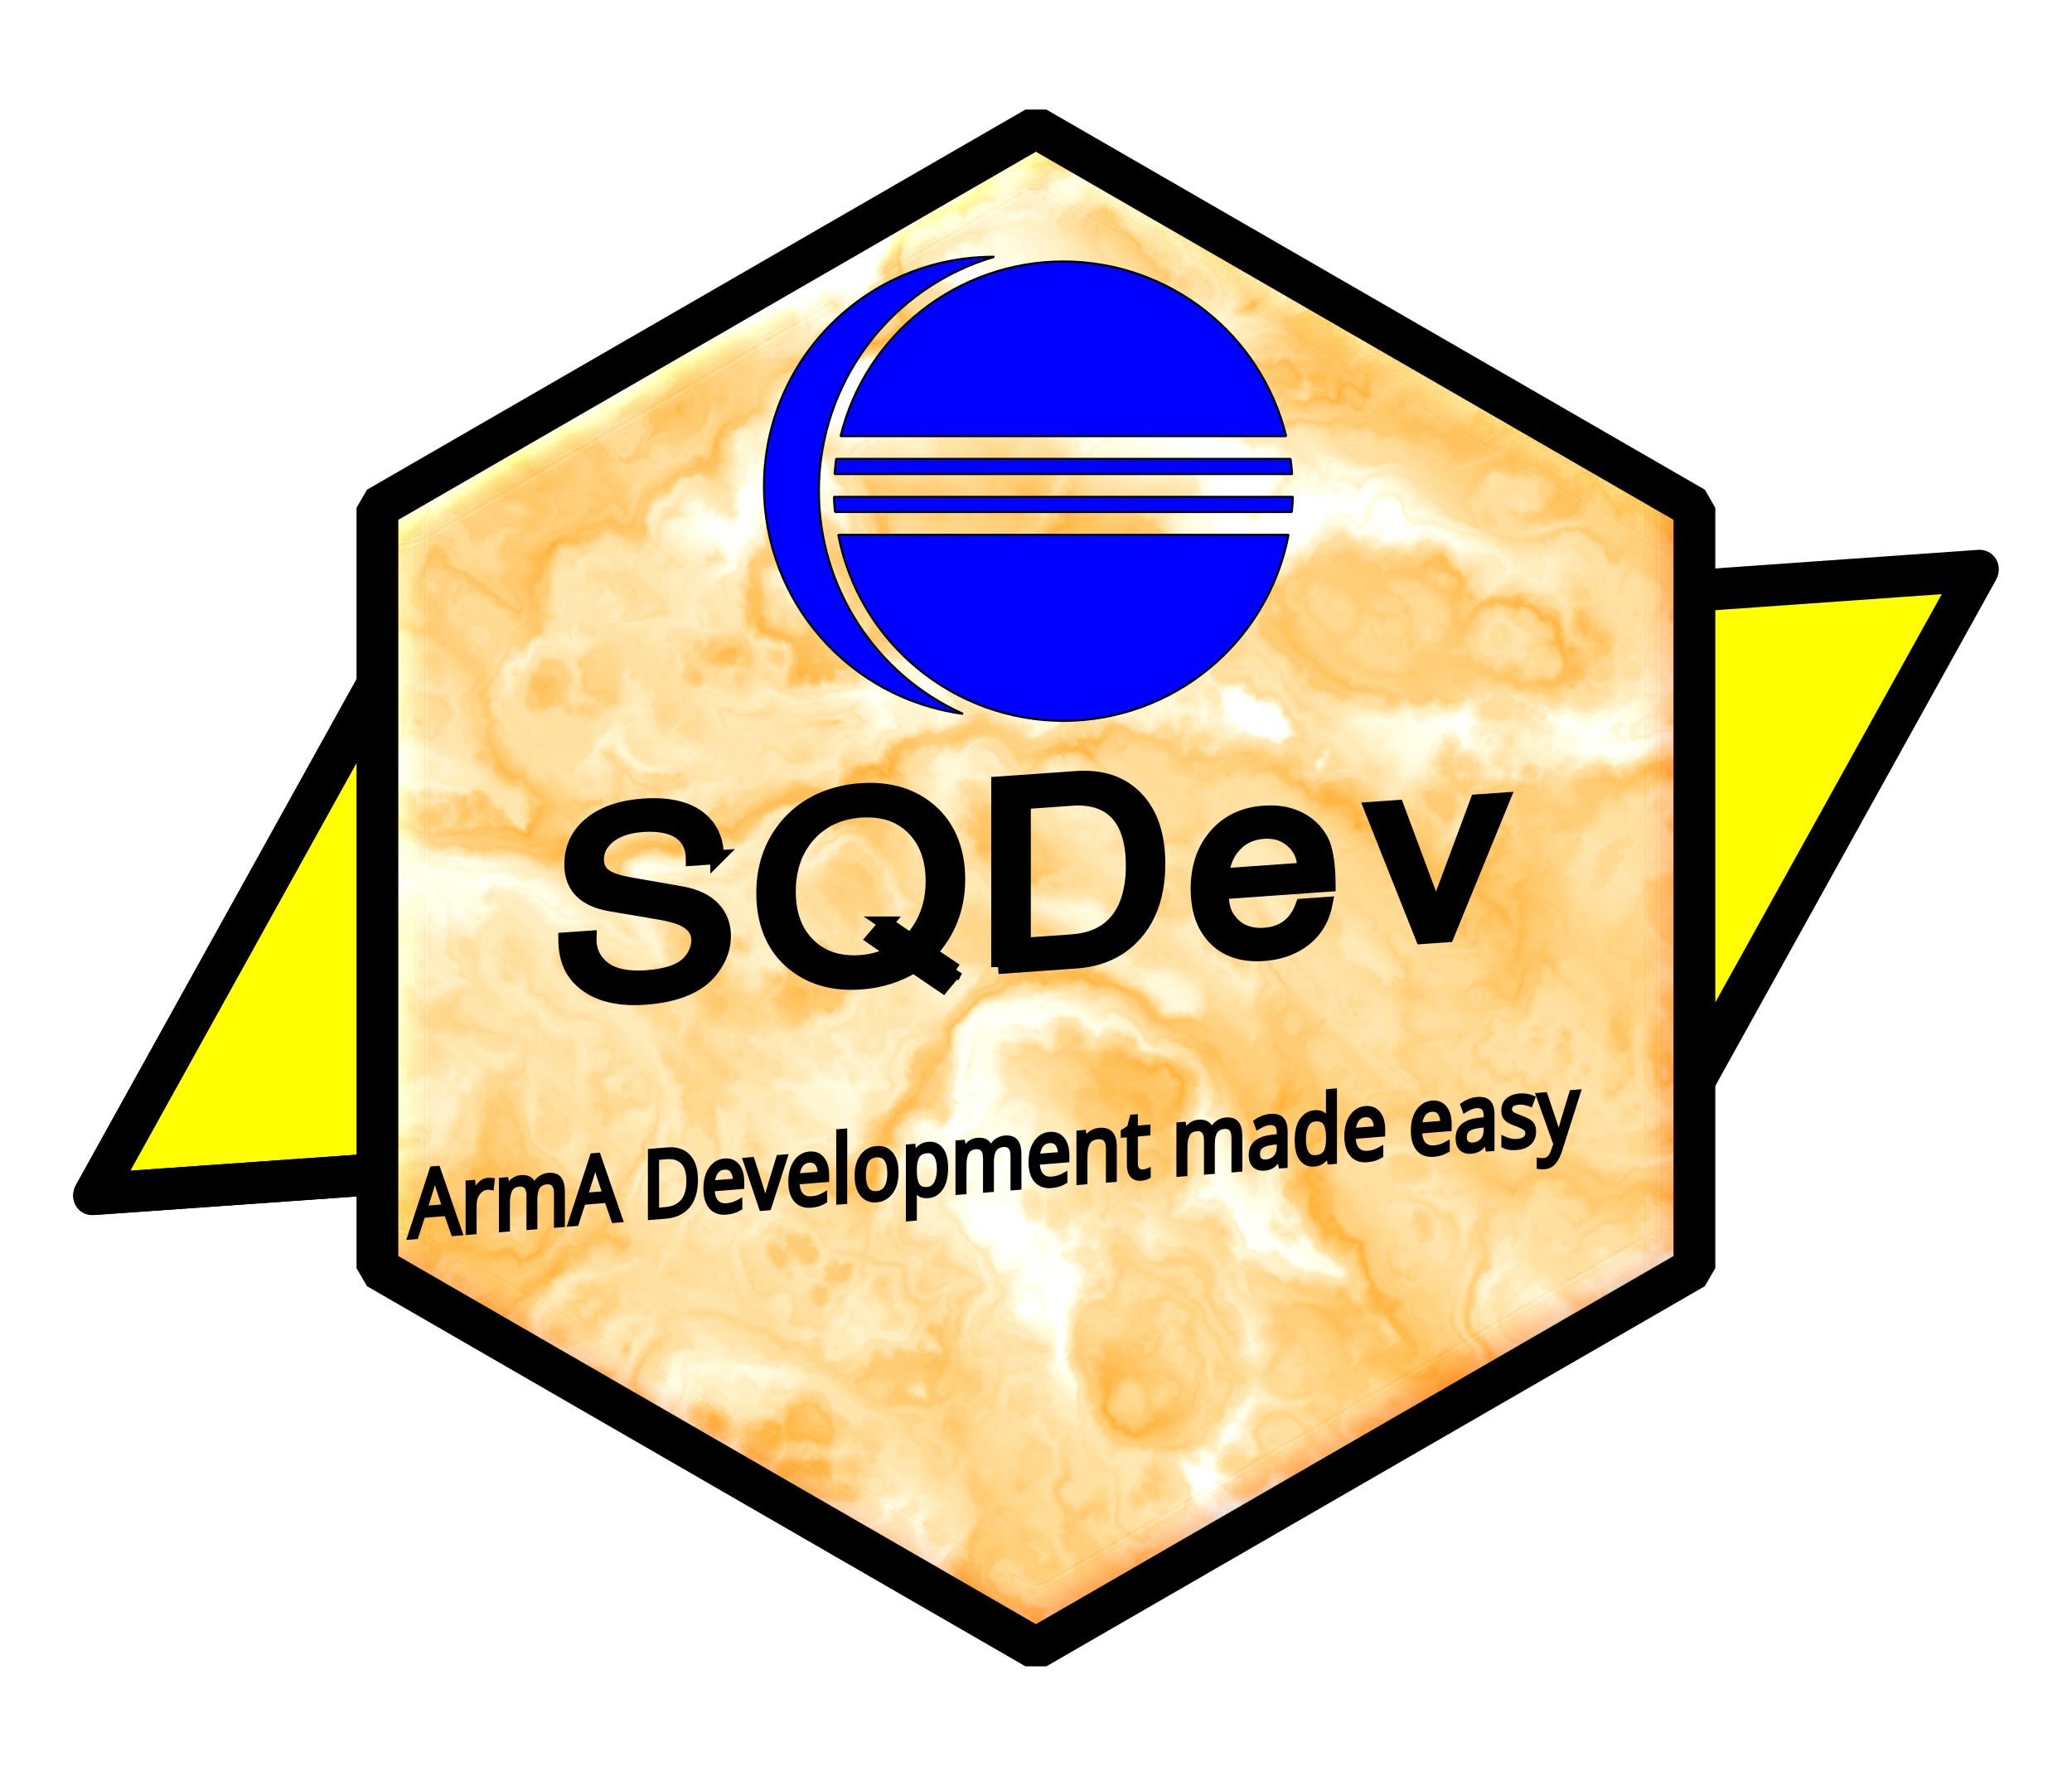
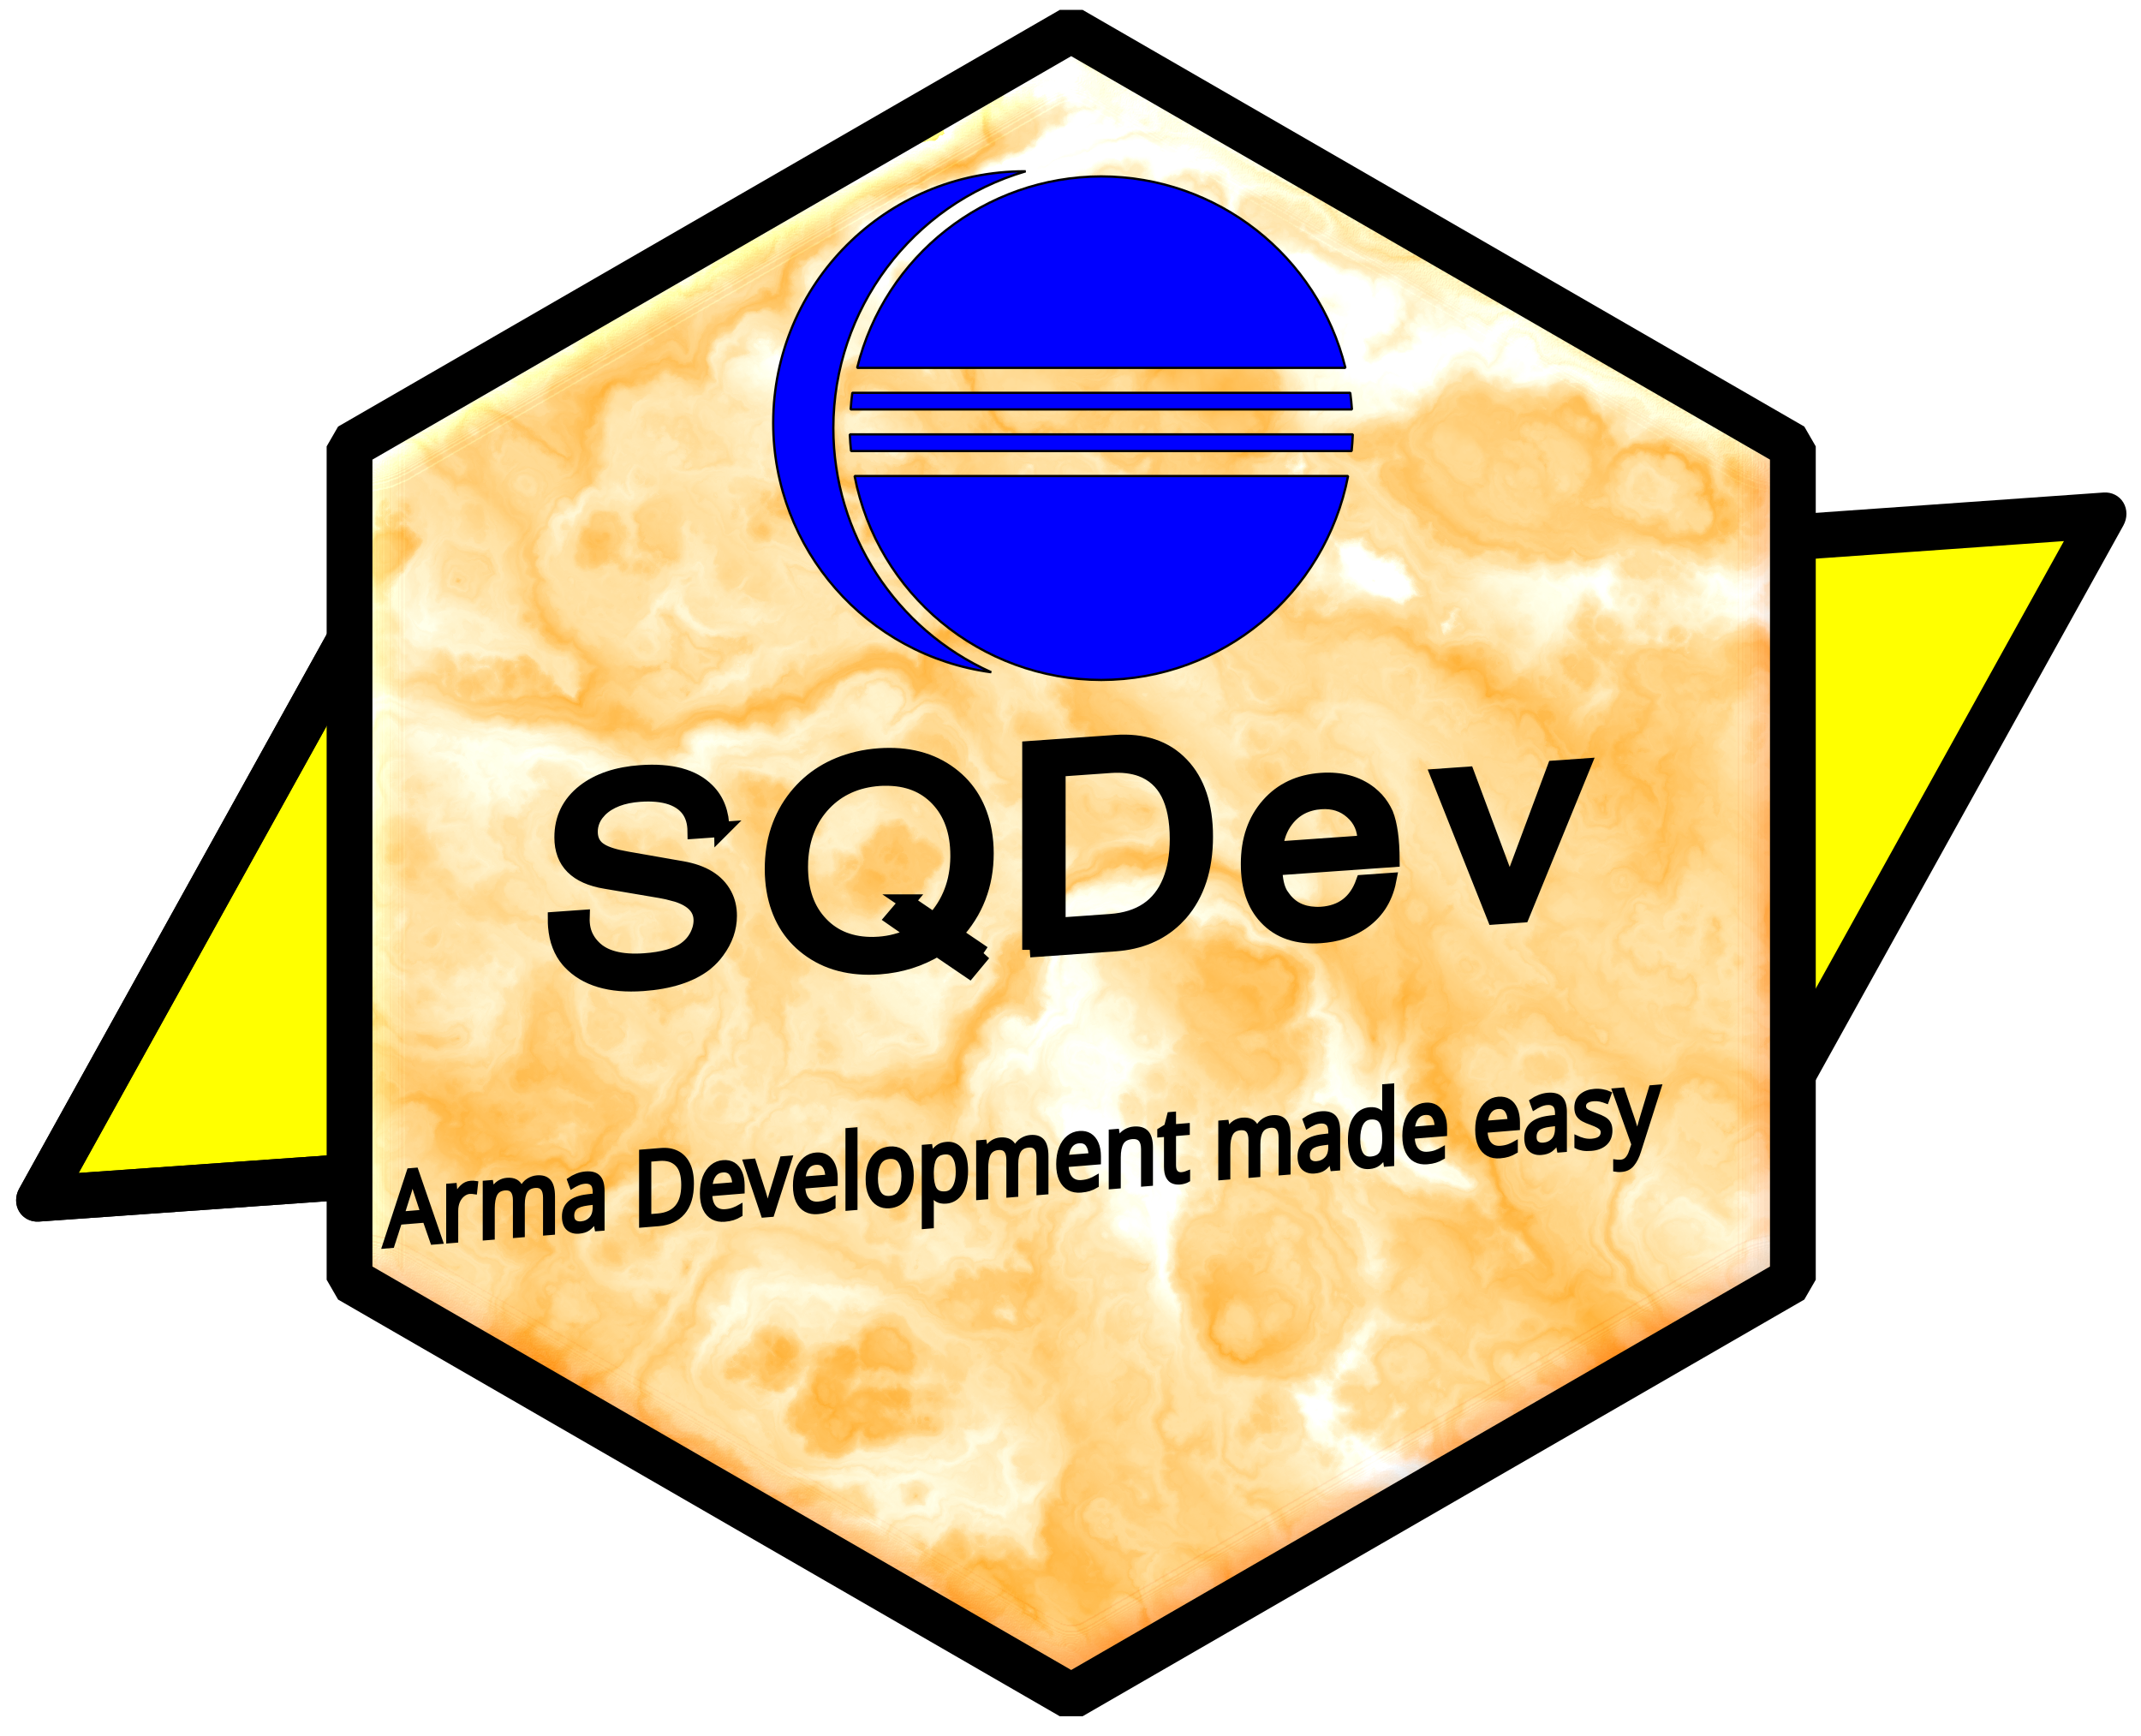
- <svg xmlns="http://www.w3.org/2000/svg" width="140mm" height="120mm" viewBox="0 0 496.063 425.197" id="svg2" version="1.1">
+ <svg xmlns="http://www.w3.org/2000/svg" width="132mm" height="107mm" viewBox="0 0 467.716 379.134" id="svg2" version="1.1">
  <defs id="defs4">
-     <filter height="1.5" y="-0.25" width="1.5" x="-0.25" style="color-interpolation-filters:sRGB;" id="filter5555">
+     <filter height="1.5" y="-0.25" width="1.5" x="-0.25" style="color-interpolation-filters:sRGB" id="filter5555">
      <feGaussianBlur stdDeviation="4" result="result8" id="feGaussianBlur5557" />
      <feTurbulence seed="50" result="result7" type="turbulence" numOctaves="7" baseFrequency="0.01 0.01" id="feTurbulence5559" />
      <feColorMatrix result="result5" values="1 0 0 0 0 0 1 0 0 0 0 0 1 0 0 0 0 0 1.4 0 " id="feColorMatrix5561" />
      <feComposite result="result6" in="result5" operator="in" in2="result8" id="feComposite5563" />
      <feDisplacementMap in="result5" xChannelSelector="A" yChannelSelector="A" scale="100" result="result4" in2="result6" id="feDisplacementMap5565" />
      <feFlood flood-opacity="1" flood-color="rgb(224,224,224)" id="feFlood5567" />
      <feComposite result="result2" operator="atop" in2="result4" id="feComposite5569" />
      <feComposite in="result2" operator="atop" in2="SourceGraphic" result="result9" id="feComposite5571" />
      <feBlend result="fbSourceGraphic" mode="darken" in2="result9" id="feBlend5573" />
      <feGaussianBlur stdDeviation="5" in="fbSourceGraphic" result="result0" id="feGaussianBlur5575" />
-       <feSpecularLighting in="result0" result="result1" lighting-color="rgb(255,255,255)" surfaceScale="8" specularConstant="0.8" specularExponent="30" id="feSpecularLighting5577">
+       <feSpecularLighting in="result0" result="result1" lighting-color="#ffffff" surfaceScale="8" specularConstant="0.8" specularExponent="30" id="feSpecularLighting5577">
        <feDistantLight elevation="55" azimuth="235" id="feDistantLight5579" />
      </feSpecularLighting>
      <feComposite in2="fbSourceGraphic" in="result1" result="result2" operator="in" id="feComposite5581" />
-       <feComposite in="fbSourceGraphic" result="result4" operator="arithmetic" k2="1" k3="1" in2="result2" id="feComposite5583" />
+       <feComposite in="fbSourceGraphic" result="result4" operator="arithmetic" k2="1" k3="1" in2="result2" id="feComposite5583" k1="0" k4="0" />
    </filter>
  </defs>
-   <g id="layer1" transform="translate(0,-627.1654)">
-     <path transform="matrix(1,-0.07067973,0,-1,-125.3724,374.98)" style="font-style:normal;font-variant:normal;font-weight:500;font-stretch:semi-expanded;font-size:medium;line-height:125%;font-family:Jamrul;-inkscape-font-specification:'Jamrul, Medium Semi-Expanded';text-align:start;letter-spacing:0px;word-spacing:0px;writing-mode:lr-tb;text-anchor:start;fill:#ffff00;fill-opacity:1;stroke:none;stroke-width:10;stroke-linecap:butt;stroke-linejoin:round;stroke-miterlimit:4;stroke-dasharray:none;stroke-opacity:1" id="path3342" d="m 531.141,-548.549 67.77,117.381 -135.54,0 z" />
-     <path transform="matrix(1,-0.07067973,0,1,-125.3724,374.98)" d="m 215.667,431.168 67.77,117.381 -135.54,0 z" id="path3340" style="font-style:normal;font-variant:normal;font-weight:500;font-stretch:semi-expanded;font-size:medium;line-height:125%;font-family:Jamrul;-inkscape-font-specification:'Jamrul, Medium Semi-Expanded';text-align:start;letter-spacing:0px;word-spacing:0px;writing-mode:lr-tb;text-anchor:start;fill:#ffff00;fill-opacity:1;stroke:#000000;stroke-width:10;stroke-linecap:butt;stroke-linejoin:round;stroke-miterlimit:4;stroke-dasharray:none;stroke-opacity:1" />
-     <path style="font-style:normal;font-variant:normal;font-weight:500;font-stretch:semi-expanded;font-size:medium;line-height:125%;font-family:Jamrul;-inkscape-font-specification:'Jamrul, Medium Semi-Expanded';text-align:start;letter-spacing:0px;word-spacing:0px;writing-mode:lr-tb;text-anchor:start;opacity:1;fill:#ff7e00;fill-opacity:1;stroke:none;stroke-width:10;stroke-linecap:butt;stroke-linejoin:bevel;stroke-miterlimit:4;stroke-dasharray:none;stroke-opacity:1" id="path4418" d="m 405.664,930.785 -157.653,91.021 -157.653,-91.021 1e-6,-182.042 157.653,-91.021 157.653,91.021 z" />
-     <path style="color:#000000;font-style:normal;font-variant:normal;font-weight:500;font-stretch:semi-expanded;font-size:medium;line-height:125%;font-family:Jamrul;-inkscape-font-specification:'Jamrul, Medium Semi-Expanded';text-indent:0;text-align:start;text-decoration:none;text-decoration-line:none;text-decoration-style:solid;text-decoration-color:#000000;letter-spacing:0px;word-spacing:0px;text-transform:none;direction:ltr;block-progression:tb;writing-mode:lr-tb;baseline-shift:baseline;text-anchor:start;white-space:normal;clip-rule:nonzero;display:inline;overflow:visible;visibility:visible;opacity:1;isolation:auto;mix-blend-mode:normal;color-interpolation:sRGB;color-interpolation-filters:linearRGB;solid-color:#000000;solid-opacity:1;fill:#000000;fill-opacity:1;fill-rule:nonzero;stroke:none;stroke-width:10;stroke-linecap:butt;stroke-linejoin:round;stroke-miterlimit:4;stroke-dasharray:none;stroke-dashoffset:0;stroke-opacity:1;color-rendering:auto;image-rendering:auto;shape-rendering:auto;text-rendering:auto;enable-background:accumulate" d="m 406.005,890.965 a 4.827,5.18 43.988 0 1 -4.566,-2.171 L 333.669,776.203 a 4.827,5.18 43.988 0 1 4.33,-7.806 l 135.539,-9.58 a 4.827,5.18 43.988 0 1 4.33,7.194 l -67.77,122.171 a 4.827,5.18 43.988 0 1 -4.094,2.783 z m -0.236,-14.977 59.109,-106.559 -118.219,8.356 59.109,98.203 z" id="path5647" />
-     <path style="color:#000000;font-style:normal;font-variant:normal;font-weight:500;font-stretch:semi-expanded;font-size:medium;line-height:125%;font-family:Jamrul;-inkscape-font-specification:'Jamrul, Medium Semi-Expanded';text-indent:0;text-align:start;text-decoration:none;text-decoration-line:none;text-decoration-style:solid;text-decoration-color:#000000;letter-spacing:0px;word-spacing:0px;text-transform:none;direction:ltr;block-progression:tb;writing-mode:lr-tb;baseline-shift:baseline;text-anchor:start;white-space:normal;clip-rule:nonzero;display:inline;overflow:visible;visibility:visible;opacity:1;isolation:auto;mix-blend-mode:normal;color-interpolation:sRGB;color-interpolation-filters:linearRGB;solid-color:#000000;solid-opacity:1;fill:#000000;fill-opacity:1;fill-rule:nonzero;stroke:none;stroke-width:10;stroke-linecap:butt;stroke-linejoin:round;stroke-miterlimit:4;stroke-dasharray:none;stroke-dashoffset:0;stroke-opacity:1;color-rendering:auto;image-rendering:auto;shape-rendering:auto;text-rendering:auto;enable-background:accumulate" d="m 90.53,785.894 a 4.827,5.18 43.988 0 0 -4.566,2.817 L 18.194,910.882 a 4.827,5.18 43.988 0 0 4.33,7.194 l 135.541,-9.58 a 4.827,5.18 43.988 0 0 4.33,-7.806 L 94.624,788.099 a 4.827,5.18 43.988 0 0 -4.094,-2.205 z m -0.236,15.011 59.111,98.203 -118.221,8.356 59.109,-106.559 z" id="path5809" />
-     <path d="m 405.664,930.785 -157.653,91.021 -157.653,-91.021 1e-6,-182.042 157.653,-91.021 157.653,91.021 z" id="path5523" style="font-style:normal;font-variant:normal;font-weight:500;font-stretch:semi-expanded;font-size:medium;line-height:125%;font-family:Jamrul;-inkscape-font-specification:'Jamrul, Medium Semi-Expanded';text-align:start;letter-spacing:0px;word-spacing:0px;writing-mode:lr-tb;text-anchor:start;opacity:1;fill:#ff7e00;fill-opacity:1;stroke:none;stroke-width:10;stroke-linecap:butt;stroke-linejoin:bevel;stroke-miterlimit:4;stroke-dasharray:none;stroke-opacity:1;filter:url(#filter5555)" />
-     <path d="m 405.664,930.785 -157.653,91.021 -157.653,-91.021 1e-6,-182.042 157.653,-91.021 157.653,91.021 z" id="path4268" style="font-style:normal;font-variant:normal;font-weight:500;font-stretch:semi-expanded;font-size:medium;line-height:125%;font-family:Jamrul;-inkscape-font-specification:'Jamrul, Medium Semi-Expanded';text-align:start;letter-spacing:0px;word-spacing:0px;writing-mode:lr-tb;text-anchor:start;opacity:1;fill:none;fill-opacity:1;stroke:#000000;stroke-width:10;stroke-linecap:butt;stroke-linejoin:bevel;stroke-miterlimit:4;stroke-dasharray:none;stroke-opacity:1" />
-     <text transform="matrix(0.929624,-0.07603045,0,1.075704,0,0)" id="text4187" y="865.907" x="105.368" style="font-style:normal;font-variant:normal;font-weight:normal;font-stretch:semi-expanded;font-size:20.781px;line-height:125%;font-family:sans-serif;-inkscape-font-specification:'Jamrul, Medium Semi-Expanded';text-align:start;letter-spacing:0px;word-spacing:0px;writing-mode:lr-tb;text-anchor:start;fill:#000000;fill-opacity:1;stroke:#000000;stroke-width:1;stroke-linecap:butt;stroke-linejoin:miter;stroke-miterlimit:4;stroke-dasharray:none;stroke-opacity:1;" xml:space="preserve">
-       <tspan y="865.907" x="105.368" id="tspan4189">ArmA Development made easy</tspan>
+   <g id="layer1" transform="translate(0,-673.2284)">
+     <path transform="matrix(1,-0.07067973,0,-1,-139.3724,396.98)" style="font-style:normal;font-variant:normal;font-weight:500;font-stretch:semi-expanded;font-size:medium;line-height:125%;font-family:Jamrul;-inkscape-font-specification:'Jamrul, Medium Semi-Expanded';text-align:start;letter-spacing:0px;word-spacing:0px;writing-mode:lr-tb;text-anchor:start;fill:#ffff00;fill-opacity:1;stroke:none;stroke-width:10;stroke-linecap:butt;stroke-linejoin:round;stroke-miterlimit:4;stroke-dasharray:none;stroke-opacity:1" id="path3342" d="m 531.141,-548.549 67.77,117.381 -135.54,0 z" />
+     <path transform="matrix(1,-0.07067973,0,1,-139.3724,396.98)" d="m 215.667,431.168 67.77,117.381 -135.54,0 z" id="path3340" style="font-style:normal;font-variant:normal;font-weight:500;font-stretch:semi-expanded;font-size:medium;line-height:125%;font-family:Jamrul;-inkscape-font-specification:'Jamrul, Medium Semi-Expanded';text-align:start;letter-spacing:0px;word-spacing:0px;writing-mode:lr-tb;text-anchor:start;fill:#ffff00;fill-opacity:1;stroke:#000000;stroke-width:10;stroke-linecap:butt;stroke-linejoin:round;stroke-miterlimit:4;stroke-dasharray:none;stroke-opacity:1" />
+     <path style="font-style:normal;font-variant:normal;font-weight:500;font-stretch:semi-expanded;font-size:medium;line-height:125%;font-family:Jamrul;-inkscape-font-specification:'Jamrul, Medium Semi-Expanded';text-align:start;letter-spacing:0px;word-spacing:0px;writing-mode:lr-tb;text-anchor:start;opacity:1;fill:#ff7e00;fill-opacity:1;stroke:none;stroke-width:10;stroke-linecap:butt;stroke-linejoin:bevel;stroke-miterlimit:4;stroke-dasharray:none;stroke-opacity:1" id="path4418" d="m 391.664,952.785 -157.653,91.021 -157.653,-91.021 1e-6,-182.042 157.653,-91.021 157.653,91.021 z" />
+     <path style="color:#000000;font-style:normal;font-variant:normal;font-weight:500;font-stretch:semi-expanded;font-size:medium;line-height:125%;font-family:Jamrul;-inkscape-font-specification:'Jamrul, Medium Semi-Expanded';text-indent:0;text-align:start;text-decoration:none;text-decoration-line:none;text-decoration-style:solid;text-decoration-color:#000000;letter-spacing:0px;word-spacing:0px;text-transform:none;direction:ltr;block-progression:tb;writing-mode:lr-tb;baseline-shift:baseline;text-anchor:start;white-space:normal;clip-rule:nonzero;display:inline;overflow:visible;visibility:visible;opacity:1;isolation:auto;mix-blend-mode:normal;color-interpolation:sRGB;color-interpolation-filters:linearRGB;solid-color:#000000;solid-opacity:1;fill:#000000;fill-opacity:1;fill-rule:nonzero;stroke:none;stroke-width:10;stroke-linecap:butt;stroke-linejoin:round;stroke-miterlimit:4;stroke-dasharray:none;stroke-dashoffset:0;stroke-opacity:1;color-rendering:auto;image-rendering:auto;shape-rendering:auto;text-rendering:auto;enable-background:accumulate" d="m 392.005,912.965 a 4.827,5.18 43.988 0 1 -4.566,-2.171 L 319.669,798.203 a 4.827,5.18 43.988 0 1 4.33,-7.806 l 135.539,-9.58 a 4.827,5.18 43.988 0 1 4.33,7.194 l -67.77,122.171 a 4.827,5.18 43.988 0 1 -4.094,2.783 z m -0.236,-14.977 59.109,-106.559 -118.219,8.356 59.109,98.203 z" id="path5647" />
+     <path style="color:#000000;font-style:normal;font-variant:normal;font-weight:500;font-stretch:semi-expanded;font-size:medium;line-height:125%;font-family:Jamrul;-inkscape-font-specification:'Jamrul, Medium Semi-Expanded';text-indent:0;text-align:start;text-decoration:none;text-decoration-line:none;text-decoration-style:solid;text-decoration-color:#000000;letter-spacing:0px;word-spacing:0px;text-transform:none;direction:ltr;block-progression:tb;writing-mode:lr-tb;baseline-shift:baseline;text-anchor:start;white-space:normal;clip-rule:nonzero;display:inline;overflow:visible;visibility:visible;opacity:1;isolation:auto;mix-blend-mode:normal;color-interpolation:sRGB;color-interpolation-filters:linearRGB;solid-color:#000000;solid-opacity:1;fill:#000000;fill-opacity:1;fill-rule:nonzero;stroke:none;stroke-width:10;stroke-linecap:butt;stroke-linejoin:round;stroke-miterlimit:4;stroke-dasharray:none;stroke-dashoffset:0;stroke-opacity:1;color-rendering:auto;image-rendering:auto;shape-rendering:auto;text-rendering:auto;enable-background:accumulate" d="m 76.53,807.894 a 4.827,5.18 43.988 0 0 -4.566,2.817 L 4.194,932.882 a 4.827,5.18 43.988 0 0 4.33,7.194 L 144.065,930.496 a 4.827,5.18 43.988 0 0 4.33,-7.806 L 80.624,810.099 a 4.827,5.18 43.988 0 0 -4.094,-2.205 z m -0.236,15.011 59.111,98.203 -118.221,8.356 59.109,-106.559 z" id="path5809" />
+     <path d="m 391.664,952.785 -157.653,91.021 -157.653,-91.021 1e-6,-182.042 157.653,-91.021 157.653,91.021 z" id="path5523" style="font-style:normal;font-variant:normal;font-weight:500;font-stretch:semi-expanded;font-size:medium;line-height:125%;font-family:Jamrul;-inkscape-font-specification:'Jamrul, Medium Semi-Expanded';text-align:start;letter-spacing:0px;word-spacing:0px;writing-mode:lr-tb;text-anchor:start;opacity:1;fill:#ff7e00;fill-opacity:1;stroke:none;stroke-width:10;stroke-linecap:butt;stroke-linejoin:bevel;stroke-miterlimit:4;stroke-dasharray:none;stroke-opacity:1;filter:url(#filter5555)" />
+     <path d="m 391.664,952.785 -157.653,91.021 -157.653,-91.021 1e-6,-182.042 157.653,-91.021 157.653,91.021 z" id="path4268" style="font-style:normal;font-variant:normal;font-weight:500;font-stretch:semi-expanded;font-size:medium;line-height:125%;font-family:Jamrul;-inkscape-font-specification:'Jamrul, Medium Semi-Expanded';text-align:start;letter-spacing:0px;word-spacing:0px;writing-mode:lr-tb;text-anchor:start;opacity:1;fill:none;fill-opacity:1;stroke:#000000;stroke-width:10;stroke-linecap:butt;stroke-linejoin:bevel;stroke-miterlimit:4;stroke-dasharray:none;stroke-opacity:1" />
+     <text transform="matrix(0.929624,-0.07603045,0,1.075704,0,0)" id="text4187" y="885.294" x="90.308" style="font-style:normal;font-variant:normal;font-weight:normal;font-stretch:semi-expanded;font-size:20.781px;line-height:125%;font-family:sans-serif;-inkscape-font-specification:'Jamrul, Medium Semi-Expanded';text-align:start;letter-spacing:0px;word-spacing:0px;writing-mode:lr-tb;text-anchor:start;fill:#000000;fill-opacity:1;stroke:#000000;stroke-width:1;stroke-linecap:butt;stroke-linejoin:miter;stroke-miterlimit:4;stroke-dasharray:none;stroke-opacity:1" xml:space="preserve">
+       <tspan y="885.294" x="90.308" id="tspan4189">Arma Development made easy</tspan>
    </text>
-     <g id="g5192" transform="matrix(1.097822,0,0,1.097822,-166.6017,297.1528)" style="stroke:#000000;stroke-opacity:1">
+     <g id="g5192" transform="matrix(1.097822,0,0,1.097822,-180.6017,319.1528)" style="stroke:#000000;stroke-opacity:1">
      <path d="m 308.153,487.552 -5.34,0.377 q -0.054,-5.095 -4.75,-6.749 -2.549,-0.866 -6.226,-0.607 -5.233,0.37 -7.97,3.059 l -0.671,0.772 q -0.859,1.134 -1.127,2.495 -0.107,0.544 -0.107,1.135 0,2.576 2.12,3.822 1.637,0.985 5.152,1.595 l 11.029,1.931 q 6.226,1.09 8.399,5.176 0.993,1.862 0.993,4.197 0,3.703 -2.442,7.016 -0.939,1.301 -2.12,2.27 l -0.268,0.234 q -4.428,3.399 -12.398,3.962 -9.795,0.692 -14.491,-4.316 -0.161,-0.176 -0.322,-0.353 -2.227,-2.633 -2.549,-6.69 -0.054,-0.667 -0.054,-1.418 l 5.34,-0.377 q -0.081,2.475 0.966,4.279 0.51,0.903 1.315,1.705 3.086,3.136 10.144,2.637 5.394,-0.381 8.104,-2.263 2.12,-1.518 2.871,-3.987 0.268,-0.905 0.268,-1.79 0,-3.596 -4.75,-5.139 l -1.932,-0.507 -1.395,-0.277 -10.949,-1.856 q -8.668,-1.427 -8.668,-8.726 0,-5.635 4.455,-9.117 4.213,-3.276 11.217,-3.772 9.043,-0.639 13.23,3.573 2.898,2.881 2.925,7.71 z" id="path4173" style="font-style:normal;font-variant:normal;font-weight:500;font-stretch:semi-expanded;font-size:medium;line-height:125%;font-family:Jamrul;-inkscape-font-specification:'Jamrul, Medium Semi-Expanded';text-align:start;letter-spacing:0px;word-spacing:0px;writing-mode:lr-tb;text-anchor:start;fill:#000000;fill-opacity:1;stroke:#000000;stroke-width:3;stroke-linecap:butt;stroke-linejoin:miter;stroke-miterlimit:4;stroke-dasharray:none;stroke-opacity:1" />
      <path d="m 360.187,512.239 -2.818,3.393 -6.36,-4.327 q -5.233,3.161 -11.539,3.606 -8.507,0.601 -14.196,-3.72 -5.448,-4.096 -6.736,-11.492 -0.349,-2.042 -0.349,-4.269 0,-8.373 4.75,-14.344 4.562,-5.689 12.156,-7.514 2.12,-0.499 4.374,-0.658 8.48,-0.599 14.169,3.695 5.421,4.071 6.736,11.358 0.376,2.093 0.376,4.348 0,9.419 -6.226,16.085 l 5.662,3.84 z m -15.215,-10.249 5.367,3.646 q 4.669,-5.107 4.777,-12.521 0,-0.161 0,-0.349 0,-7.111 -4.025,-11.335 -3.918,-4.097 -10.358,-4.045 -0.617,-0.01 -1.261,0.035 -6.736,0.476 -11.002,4.937 -4.24,4.459 -4.642,11.411 -0.027,0.619 -0.027,1.263 0,7.192 4.052,11.387 3.945,4.122 10.466,4.037 0.537,-0.011 1.1,-0.051 3.408,-0.241 6.655,-1.758 0.268,-0.126 0.564,-0.281 l -4.455,-3.093 2.791,-3.283 z" id="path4175" style="font-style:normal;font-variant:normal;font-weight:500;font-stretch:semi-expanded;font-size:medium;line-height:125%;font-family:Jamrul;-inkscape-font-specification:'Jamrul, Medium Semi-Expanded';text-align:start;letter-spacing:0px;word-spacing:0px;writing-mode:lr-tb;text-anchor:start;fill:#000000;fill-opacity:1;stroke:#000000;stroke-width:3;stroke-linecap:butt;stroke-linejoin:miter;stroke-miterlimit:4;stroke-dasharray:none;stroke-opacity:1" />
      <path d="m 369.421,511.532 0,-40.065 17.013,-1.202 q 8.373,-0.592 13.149,4.411 4.803,5.001 4.803,14.312 0,9.5 -4.964,15.244 l -1.073,1.122 q -4.642,4.461 -11.915,4.975 l -17.013,1.202 z m 5.635,-4.907 10.412,-0.736 q 8.856,-0.626 11.861,-8.003 1.449,-3.537 1.449,-8.421 0,-11.217 -7.165,-13.904 -2.63,-0.968 -6.145,-0.72 l -10.412,0.736 0,31.048 z" id="path4177" style="font-style:normal;font-variant:normal;font-weight:500;font-stretch:semi-expanded;font-size:medium;line-height:125%;font-family:Jamrul;-inkscape-font-specification:'Jamrul, Medium Semi-Expanded';text-align:start;letter-spacing:0px;word-spacing:0px;writing-mode:lr-tb;text-anchor:start;fill:#000000;fill-opacity:1;stroke:#000000;stroke-width:3;stroke-linecap:butt;stroke-linejoin:miter;stroke-miterlimit:4;stroke-dasharray:none;stroke-opacity:1" />
      <path d="m 441.527,493.582 -23.346,1.65 q 0.054,3.458 1.181,5.31 0.242,0.359 0.51,0.715 2.227,3.036 6.333,3.202 0.617,0.037 1.261,-0.009 6.199,-0.438 8.319,-6.357 l 5.072,-0.358 q -1.1,5.579 -5.716,8.535 -3.301,2.112 -7.836,2.432 -6.95,0.491 -10.815,-3.663 -3.569,-3.8 -3.569,-10.589 0,-7.165 4.025,-11.716 3.918,-4.463 10.466,-4.926 5.796,-0.41 9.687,2.616 0.698,0.568 1.315,1.222 1.127,1.262 1.852,2.848 1.234,3.133 1.261,9.088 z m -23.239,-2.088 17.792,-1.258 q 0.054,-0.138 0.054,-0.353 0,-3.596 -2.576,-5.856 -2.522,-2.237 -6.199,-1.977 -4.401,0.311 -6.923,3.602 -1.852,2.412 -2.147,5.841 z" id="path4179" style="font-style:normal;font-variant:normal;font-weight:500;font-stretch:semi-expanded;font-size:medium;line-height:125%;font-family:Jamrul;-inkscape-font-specification:'Jamrul, Medium Semi-Expanded';text-align:start;letter-spacing:0px;word-spacing:0px;writing-mode:lr-tb;text-anchor:start;fill:#000000;fill-opacity:1;stroke:#000000;stroke-width:3;stroke-linecap:butt;stroke-linejoin:miter;stroke-miterlimit:4;stroke-dasharray:none;stroke-opacity:1" />
      <path d="m 467.394,504.608 -5.501,0.389 -11.137,-28.007 5.689,-0.402 8.48,22.747 8.936,-23.978 5.662,-0.4 -12.129,29.651 z" id="path4181" style="font-style:normal;font-variant:normal;font-weight:500;font-stretch:semi-expanded;font-size:medium;line-height:125%;font-family:Jamrul;-inkscape-font-specification:'Jamrul, Medium Semi-Expanded';text-align:start;letter-spacing:0px;word-spacing:0px;writing-mode:lr-tb;text-anchor:start;fill:#000000;fill-opacity:1;stroke:#000000;stroke-width:3;stroke-linecap:butt;stroke-linejoin:miter;stroke-miterlimit:4;stroke-dasharray:none;stroke-opacity:1" />
    </g>
-     <g id="g5177" transform="translate(-689.4069,321.9179)" style="stroke:#000000;stroke-opacity:1;stroke-width:0.5;stroke-miterlimit:4;stroke-dasharray:none">
-       <path style="opacity:1;fill:#0000ff;fill-opacity:1;stroke:#000000;stroke-width:0.5;stroke-linecap:butt;stroke-linejoin:bevel;stroke-miterlimit:4;stroke-dasharray:none;stroke-opacity:1" d="M 237.91 61.477 A 54.997 54.997 0 0 0 182.912 116.473 A 54.997 54.997 0 0 0 230.549 170.914 A 58.532 58.532 0 0 1 196.045 117.598 A 58.532 58.532 0 0 1 238.062 61.484 A 54.997 54.997 0 0 0 237.91 61.477 z " id="circle5167" transform="translate(689.4068,305.2475)" />
-       <path style="opacity:1;fill:#0000ff;fill-opacity:1;stroke:#000000;stroke-width:0.5;stroke-linecap:butt;stroke-linejoin:bevel;stroke-miterlimit:4;stroke-dasharray:none;stroke-opacity:1" d="M 254.576 62.602 A 54.997 54.997 0 0 0 201.252 104.42 L 307.914 104.42 A 54.997 54.997 0 0 0 254.576 62.602 z M 200.193 109.873 A 54.997 54.997 0 0 0 199.83 113.506 L 309.338 113.506 A 54.997 54.997 0 0 0 308.971 109.873 L 200.193 109.873 z M 199.648 118.959 A 54.997 54.997 0 0 0 199.92 122.59 L 309.27 122.59 A 54.997 54.997 0 0 0 309.525 118.959 L 199.648 118.959 z M 200.693 128.045 A 54.997 54.997 0 0 0 254.576 172.596 A 54.997 54.997 0 0 0 308.496 128.045 L 200.693 128.045 z " transform="translate(689.4068,305.2475)" id="path5163" />
+     <g id="g5177" transform="translate(-703.4069,343.9179)" style="stroke:#000000;stroke-width:0.5;stroke-miterlimit:4;stroke-dasharray:none;stroke-opacity:1">
+       <path style="opacity:1;fill:#0000ff;fill-opacity:1;stroke:#000000;stroke-width:0.5;stroke-linecap:butt;stroke-linejoin:bevel;stroke-miterlimit:4;stroke-dasharray:none;stroke-opacity:1" d="m 237.91,61.477 a 54.997,54.997 0 0 0 -54.998,54.996 54.997,54.997 0 0 0 47.637,54.441 58.532,58.532 0 0 1 -34.504,-53.316 58.532,58.532 0 0 1 42.018,-56.113 54.997,54.997 0 0 0 -0.152,-0.008 z" id="circle5167" transform="translate(689.4068,305.2475)" />
+       <path style="opacity:1;fill:#0000ff;fill-opacity:1;stroke:#000000;stroke-width:0.5;stroke-linecap:butt;stroke-linejoin:bevel;stroke-miterlimit:4;stroke-dasharray:none;stroke-opacity:1" d="m 254.576,62.602 a 54.997,54.997 0 0 0 -53.324,41.818 l 106.662,0 A 54.997,54.997 0 0 0 254.576,62.602 Z m -54.383,47.271 a 54.997,54.997 0 0 0 -0.363,3.633 l 109.508,0 a 54.997,54.997 0 0 0 -0.367,-3.633 l -108.777,0 z m -0.545,9.086 a 54.997,54.997 0 0 0 0.271,3.631 l 109.35,0 a 54.997,54.997 0 0 0 0.256,-3.631 l -109.877,0 z m 1.045,9.086 a 54.997,54.997 0 0 0 53.883,44.551 54.997,54.997 0 0 0 53.92,-44.551 l -107.803,0 z" transform="translate(689.4068,305.2475)" id="path5163" />
    </g>
  </g>
</svg>
